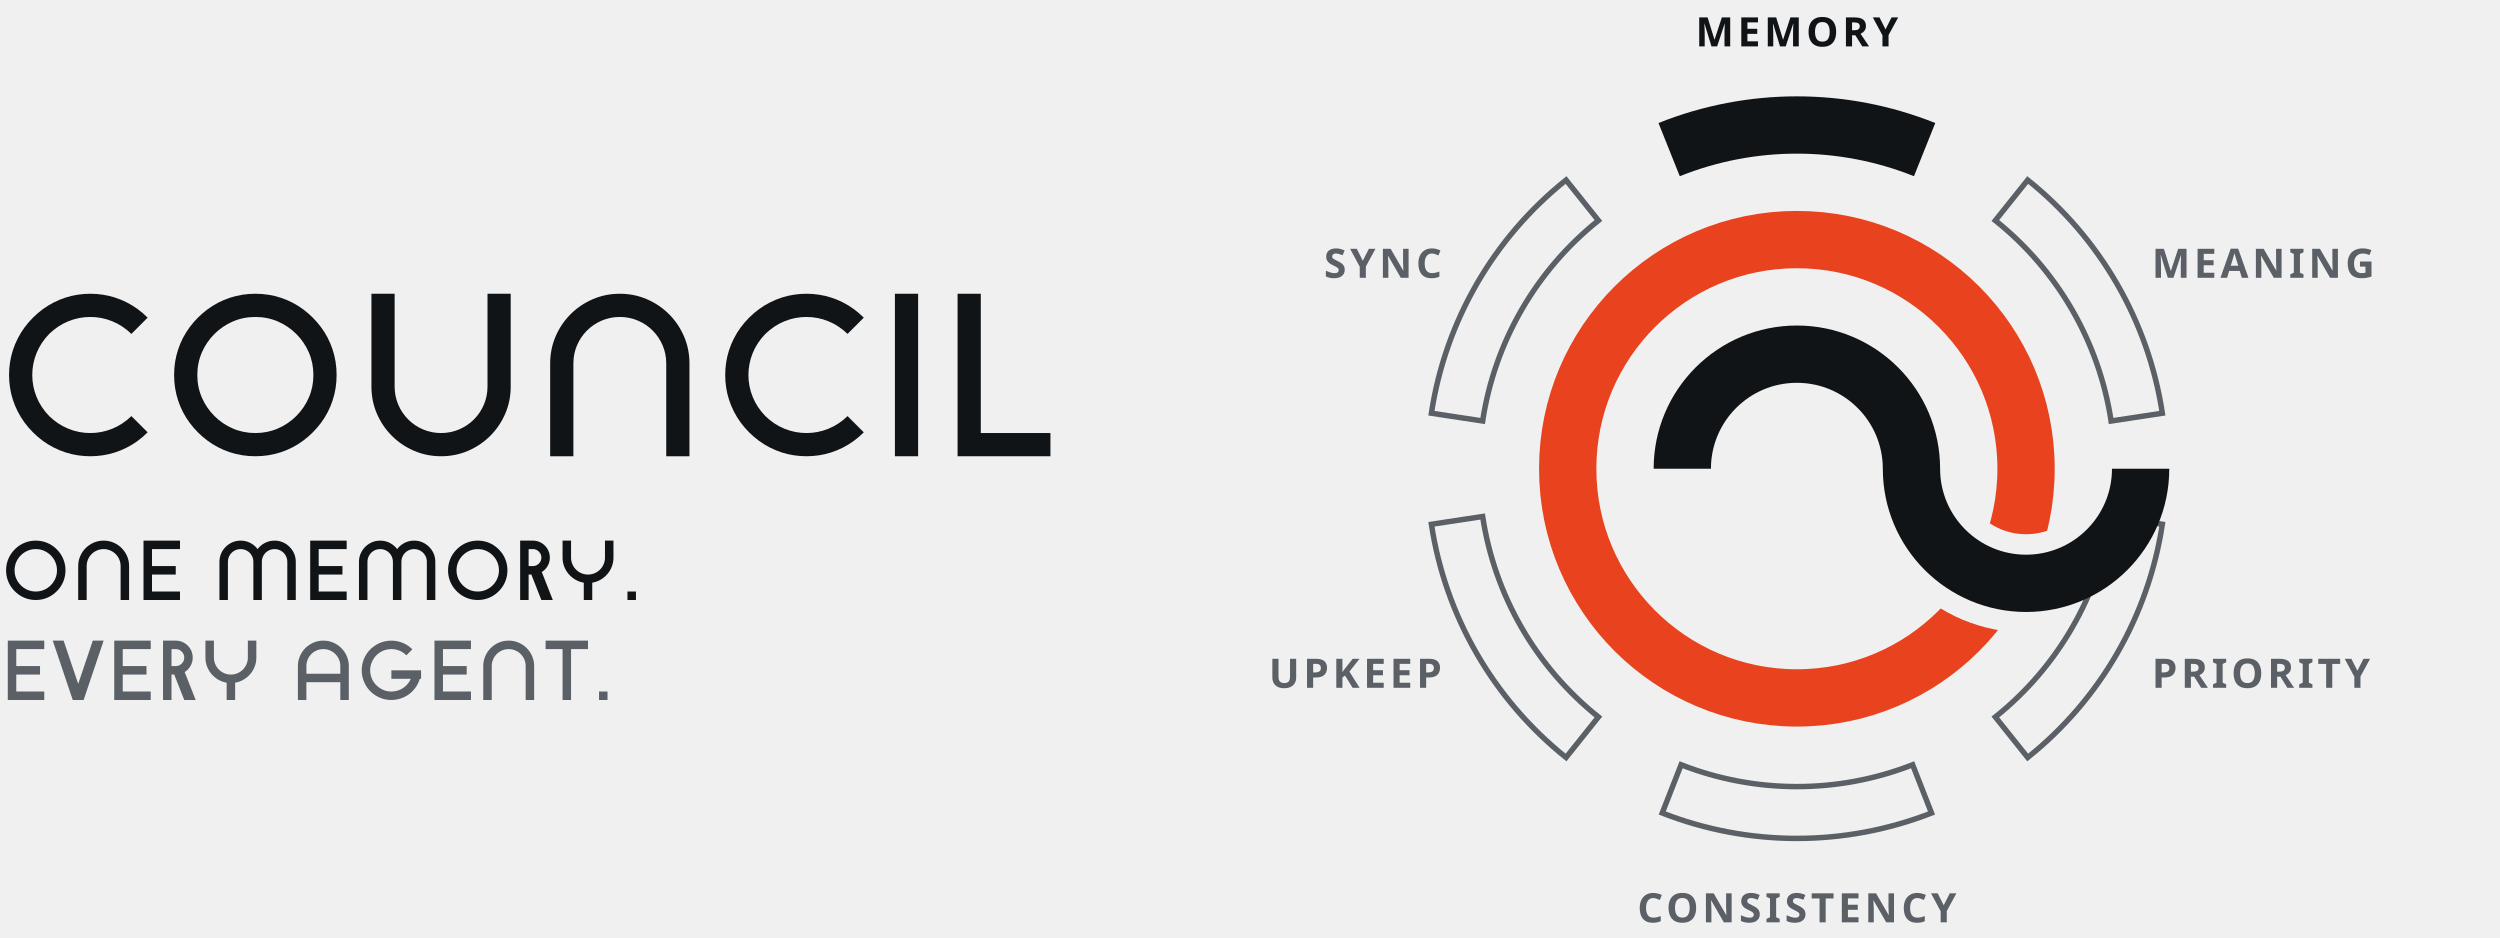
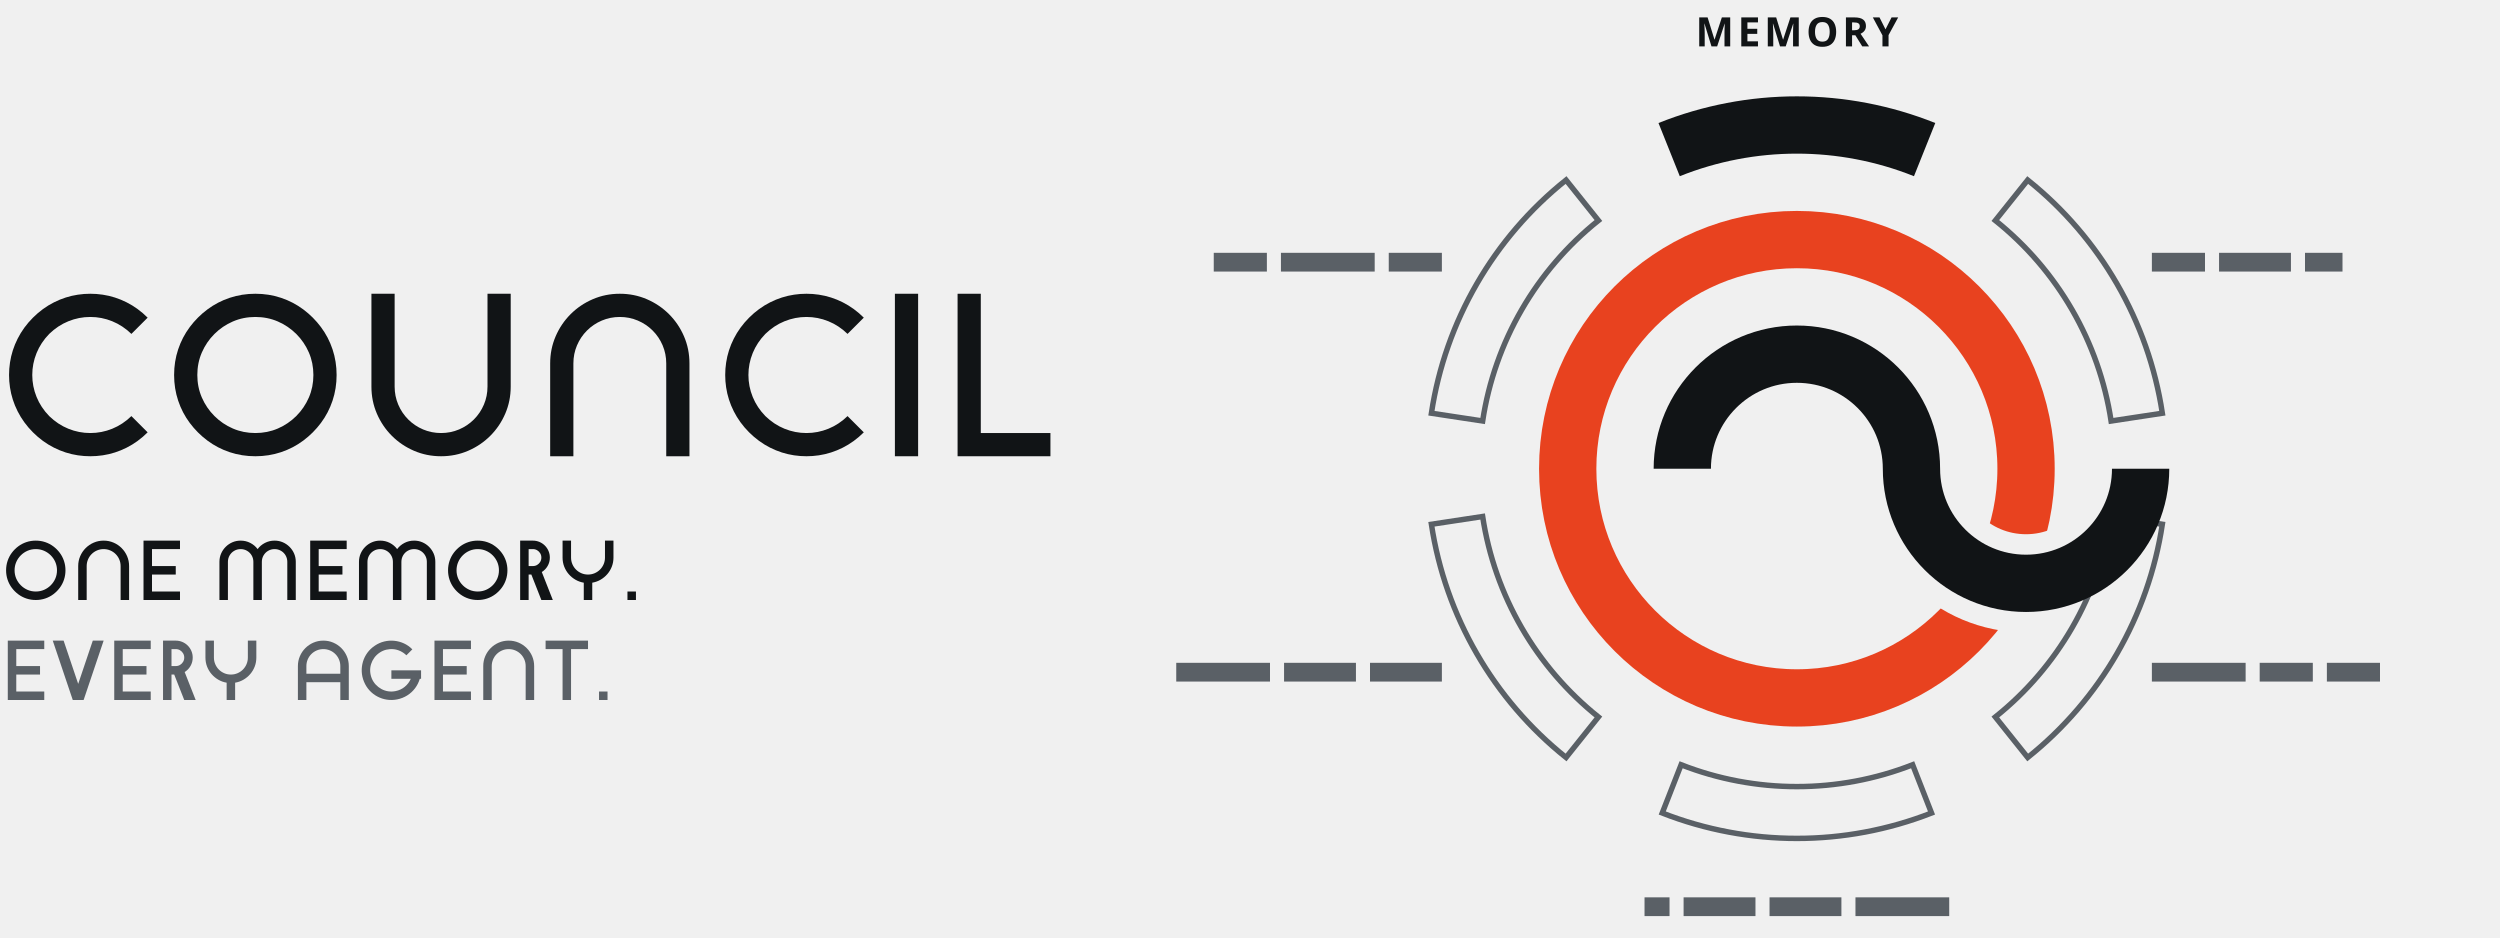
- <svg xmlns="http://www.w3.org/2000/svg" viewBox="0 0 1600 600" role="img" aria-label="COUNCIL: one memory, every agent. Six basic features on the ring: memory, meaning, priority, consistency, upkeep, sync. The first, memory, is complete today.">
+ <svg xmlns="http://www.w3.org/2000/svg" viewBox="0 0 1600 600" role="img" aria-label="COUNCIL: one memory, every agent. Six basic features on the ring. The first, memory, is complete. The other five are on the way; their names will be written when they are added.">
+   <style>.yer-b,.yer-c{opacity:0}@keyframes yer-a{0.00%{opacity:1}45.45%{opacity:0}95.45%{opacity:1}96.97%{opacity:0}98.48%{opacity:1}100.00%{opacity:0}}.yer-a{animation:yer-a 5.94s step-end infinite}@keyframes yer-b{0.00%{opacity:0}46.97%{opacity:1}48.48%{opacity:0}50.00%{opacity:1}95.45%{opacity:0}100.00%{opacity:0}}.yer-b{animation:yer-b 5.94s step-end infinite}@keyframes yer-c{0.00%{opacity:0}45.45%{opacity:1}46.97%{opacity:0}48.48%{opacity:1}50.00%{opacity:0}96.97%{opacity:1}98.48%{opacity:0}100.00%{opacity:0}}.yer-c{animation:yer-c 5.94s step-end infinite}@media (prefers-reduced-motion:reduce){.yer-a,.yer-b,.yer-c{animation:none!important}}</style>
  <g fill="#111416" transform="translate(0.0 292.0) scale(0.14857 -0.14857)">
    <path transform="translate(0 0)" d="M636 103Q595 62 545.5 37.0Q496 12 442.5 4.0Q389 -4 335.5 4.0Q282 12 232.5 37.0Q183 62 142 103Q101 144 76.0 193.5Q51 243 43.0 296.5Q35 350 43.0 403.5Q51 457 76.0 506.5Q101 556 142 597Q183 638 232.5 663.0Q282 688 335.5 696.0Q389 704 442.5 696.0Q496 688 545.5 663.0Q595 638 636 597L566 527Q529 563 483.5 581.5Q438 600 389.0 600.0Q340 600 294.5 581.5Q249 563 212 527Q176 490 157.5 444.5Q139 399 139.0 350.0Q139 301 157.5 255.5Q176 210 212 173Q249 137 294.5 118.5Q340 100 389.0 100.0Q438 100 483.5 118.5Q529 137 566 173Z" />
    <path transform="translate(715 0)" d="M735 350Q735 292 717.5 239.5Q700 187 667.5 143.5Q635 100 591.5 67.5Q548 35 495.5 17.5Q443 0 385 0Q327 0 274.5 17.5Q222 35 178.5 67.5Q135 100 102.5 143.5Q70 187 52.5 239.5Q35 292 35 350Q35 408 52.5 460.5Q70 513 102.5 556.5Q135 600 178.5 632.5Q222 665 274.5 682.5Q327 700 385 700Q443 700 495.5 682.5Q548 665 591.5 632.5Q635 600 667.5 556.5Q700 513 717.5 460.5Q735 408 735 350ZM635 350Q635 402 615.5 447.0Q596 492 561.5 526.5Q527 561 482.0 580.5Q437 600 385 600Q333 600 288.0 580.5Q243 561 208.5 526.5Q174 492 154.5 447.0Q135 402 135 350Q135 298 154.5 253.0Q174 208 208.5 173.5Q243 139 288.0 119.5Q333 100 385 100Q437 100 482.0 119.5Q527 139 561.5 173.5Q596 208 615.5 253.0Q635 298 635 350Z" />
    <path transform="translate(1545 0)" d="M55 300V700H155V300Q155 259 170.5 222.5Q186 186 213.5 158.5Q241 131 277.5 115.5Q314 100 355 100Q396 100 432.5 115.5Q469 131 496.5 158.5Q524 186 539.5 222.5Q555 259 555 300V700H655V300Q655 238 631.5 183.5Q608 129 567.0 88.0Q526 47 471.5 23.5Q417 0 355 0Q293 0 238.5 23.5Q184 47 143.0 88.0Q102 129 78.5 183.5Q55 238 55 300Z" />
    <path transform="translate(2315 0)" d="M55 0V400Q55 462 78.5 516.5Q102 571 143.0 612.0Q184 653 238.5 676.5Q293 700 355 700Q417 700 471.5 676.5Q526 653 567.0 612.0Q608 571 631.5 516.5Q655 462 655 400V0H555V400Q555 441 539.5 477.5Q524 514 496.5 541.5Q469 569 432.5 584.5Q396 600 355 600Q314 600 277.5 584.5Q241 569 213.5 541.5Q186 514 170.5 477.5Q155 441 155 400V0Z" />
    <path transform="translate(3085 0)" d="M636 103Q595 62 545.5 37.0Q496 12 442.5 4.0Q389 -4 335.5 4.0Q282 12 232.5 37.0Q183 62 142 103Q101 144 76.0 193.5Q51 243 43.0 296.5Q35 350 43.0 403.5Q51 457 76.0 506.5Q101 556 142 597Q183 638 232.5 663.0Q282 688 335.5 696.0Q389 704 442.5 696.0Q496 688 545.5 663.0Q595 638 636 597L566 527Q529 563 483.5 581.5Q438 600 389.0 600.0Q340 600 294.5 581.5Q249 563 212 527Q176 490 157.5 444.5Q139 399 139.0 350.0Q139 301 157.5 255.5Q176 210 212 173Q249 137 294.5 118.5Q340 100 389.0 100.0Q438 100 483.5 118.5Q529 137 566 173Z" />
    <path transform="translate(3800 0)" d="M55 0V700H155V0Z" />
    <path transform="translate(4070 0)" d="M55 0V700H155V100H455V0Z" />
  </g>
  <g fill="#111416" transform="translate(2.0 384.0) scale(0.05429 -0.05429)">
    <path transform="translate(0 0)" d="M735 350Q735 292 717.5 239.5Q700 187 667.5 143.5Q635 100 591.5 67.5Q548 35 495.5 17.5Q443 0 385 0Q327 0 274.5 17.5Q222 35 178.5 67.5Q135 100 102.5 143.5Q70 187 52.5 239.5Q35 292 35 350Q35 408 52.5 460.5Q70 513 102.5 556.5Q135 600 178.5 632.5Q222 665 274.5 682.5Q327 700 385 700Q443 700 495.5 682.5Q548 665 591.5 632.5Q635 600 667.5 556.5Q700 513 717.5 460.5Q735 408 735 350ZM635 350Q635 402 615.5 447.0Q596 492 561.5 526.5Q527 561 482.0 580.5Q437 600 385 600Q333 600 288.0 580.5Q243 561 208.5 526.5Q174 492 154.5 447.0Q135 402 135 350Q135 298 154.5 253.0Q174 208 208.5 173.5Q243 139 288.0 119.5Q333 100 385 100Q437 100 482.0 119.5Q527 139 561.5 173.5Q596 208 615.5 253.0Q635 298 635 350Z" />
    <path transform="translate(830 0)" d="M55 0V400Q55 462 78.5 516.5Q102 571 143.0 612.0Q184 653 238.5 676.5Q293 700 355 700Q417 700 471.5 676.5Q526 653 567.0 612.0Q608 571 631.5 516.5Q655 462 655 400V0H555V400Q555 441 539.5 477.5Q524 514 496.5 541.5Q469 569 432.5 584.5Q396 600 355 600Q314 600 277.5 584.5Q241 569 213.5 541.5Q186 514 170.5 477.5Q155 441 155 400V0Z" />
    <path transform="translate(1600 0)" d="M55 0V700H485V600H155V400H435V300H155V100H485V0Z" />
    <path transform="translate(2495 0)" d="M55 0V450Q55 502 74.5 547.0Q94 592 128.5 626.5Q163 661 208.0 680.5Q253 700 305 700Q366 700 418.5 673.0Q471 646 505 600Q539 646 591.5 673.0Q644 700 705 700Q757 700 802.0 680.5Q847 661 881.5 626.5Q916 592 935.5 547.0Q955 502 955 450V0H855V450Q855 491 835.0 525.5Q815 560 780.5 580.0Q746 600 705 600Q664 600 629.5 580.0Q595 560 575.0 525.5Q555 491 555 450V0H455V450Q455 491 435.0 525.5Q415 560 380.5 580.0Q346 600 305 600Q264 600 229.5 580.0Q195 560 175.0 525.5Q155 491 155 450V0Z" />
    <path transform="translate(3565 0)" d="M55 0V700H485V600H155V400H435V300H155V100H485V0Z" />
    <path transform="translate(4140 0)" d="M55 0V450Q55 502 74.5 547.0Q94 592 128.5 626.5Q163 661 208.0 680.5Q253 700 305 700Q366 700 418.5 673.0Q471 646 505 600Q539 646 591.5 673.0Q644 700 705 700Q757 700 802.0 680.5Q847 661 881.5 626.5Q916 592 935.5 547.0Q955 502 955 450V0H855V450Q855 491 835.0 525.5Q815 560 780.5 580.0Q746 600 705 600Q664 600 629.5 580.0Q595 560 575.0 525.5Q555 491 555 450V0H455V450Q455 491 435.0 525.5Q415 560 380.5 580.0Q346 600 305 600Q264 600 229.5 580.0Q195 560 175.0 525.5Q155 491 155 450V0Z" />
    <path transform="translate(5210 0)" d="M735 350Q735 292 717.5 239.5Q700 187 667.5 143.5Q635 100 591.5 67.5Q548 35 495.5 17.5Q443 0 385 0Q327 0 274.5 17.5Q222 35 178.5 67.5Q135 100 102.5 143.5Q70 187 52.5 239.5Q35 292 35 350Q35 408 52.5 460.5Q70 513 102.5 556.5Q135 600 178.5 632.5Q222 665 274.5 682.5Q327 700 385 700Q443 700 495.5 682.5Q548 665 591.5 632.5Q635 600 667.5 556.5Q700 513 717.5 460.5Q735 408 735 350ZM635 350Q635 402 615.5 447.0Q596 492 561.5 526.5Q527 561 482.0 580.5Q437 600 385 600Q333 600 288.0 580.5Q243 561 208.5 526.5Q174 492 154.5 447.0Q135 402 135 350Q135 298 154.5 253.0Q174 208 208.5 173.5Q243 139 288.0 119.5Q333 100 385 100Q437 100 482.0 119.5Q527 139 561.5 173.5Q596 208 615.5 253.0Q635 298 635 350Z" />
    <path transform="translate(6040 0)" d="M55 0V700H205Q246 700 282.5 684.5Q319 669 346.5 641.5Q374 614 389.5 577.5Q405 541 405 500Q405 446 379.0 401.0Q353 356 310 330L440 0H305L187 300H155V0ZM155 400H205Q233 400 255.5 413.5Q278 427 291.5 449.5Q305 472 305 500Q305 528 291.5 550.5Q278 573 255.5 586.5Q233 600 205 600H155Z" />
    <path transform="translate(6540 0)" d="M55 500V700H155V500Q155 459 170.5 422.5Q186 386 213.5 358.5Q241 331 277.5 315.5Q314 300 355 300Q396 300 432.5 315.5Q469 331 496.5 358.5Q524 386 539.5 422.5Q555 459 555 500V700H655V500Q655 444 636.0 394.5Q617 345 583.0 305.5Q549 266 503.5 239.5Q458 213 405 204V0H305V204Q252 213 206.5 239.5Q161 266 127.0 305.5Q93 345 74.0 394.5Q55 444 55 500Z" />
    <path transform="translate(7310 0)" d="M50 0V100H150V0Z" />
  </g>
  <g fill="#5A6066" transform="translate(2.0 448.0) scale(0.05429 -0.05429)">
    <path transform="translate(0 0)" d="M55 0V700H485V600H155V400H435V300H155V100H485V0Z" />
    <path transform="translate(575 0)" d="M10 700H138L310 190L482 700H610L374 0H246Z" />
    <path transform="translate(1255 0)" d="M55 0V700H485V600H155V400H435V300H155V100H485V0Z" />
    <path transform="translate(1830 0)" d="M55 0V700H205Q246 700 282.5 684.5Q319 669 346.5 641.5Q374 614 389.5 577.5Q405 541 405 500Q405 446 379.0 401.0Q353 356 310 330L440 0H305L187 300H155V0ZM155 400H205Q233 400 255.5 413.5Q278 427 291.5 449.5Q305 472 305 500Q305 528 291.5 550.5Q278 573 255.5 586.5Q233 600 205 600H155Z" />
    <path transform="translate(2330 0)" d="M55 500V700H155V500Q155 459 170.5 422.5Q186 386 213.5 358.5Q241 331 277.5 315.5Q314 300 355 300Q396 300 432.5 315.5Q469 331 496.5 358.5Q524 386 539.5 422.5Q555 459 555 500V700H655V500Q655 444 636.0 394.5Q617 345 583.0 305.5Q549 266 503.5 239.5Q458 213 405 204V0H305V204Q252 213 206.5 239.5Q161 266 127.0 305.5Q93 345 74.0 394.5Q55 444 55 500Z" />
    <path transform="translate(3420 0)" d="M55 0V400Q55 462 78.5 516.5Q102 571 143.0 612.0Q184 653 238.5 676.5Q293 700 355 700Q417 700 471.5 676.5Q526 653 567.0 612.0Q608 571 631.5 516.5Q655 462 655 400V0H555V210H155V0ZM155 310H555V400Q555 441 539.5 477.5Q524 514 496.5 541.5Q469 569 432.5 584.5Q396 600 355 600Q314 600 277.5 584.5Q241 569 213.5 541.5Q186 514 170.5 477.5Q155 441 155 400Z" />
    <path transform="translate(4190 0)" d="M387 250V350H737V250H722Q704 189 666.0 138.5Q628 88 574.0 54.0Q520 20 455 7Q394 -5 334.5 4.0Q275 13 222.0 41.0Q169 69 128.5 113.5Q88 158 64 216Q40 274 37.5 334.5Q35 395 52.0 452.0Q69 509 104.5 557.5Q140 606 193 641Q245 676 303.5 690.0Q362 704 421.5 698.0Q481 692 535.5 667.0Q590 642 634 597L564 527Q532 558 493.0 576.5Q454 595 411.5 599.0Q369 603 327.0 593.0Q285 583 248 558Q211 533 185.5 498.0Q160 463 147.5 422.5Q135 382 137.0 339.0Q139 296 156 254Q173 213 202.5 181.5Q232 150 269.5 129.5Q307 109 349.5 102.5Q392 96 436 105Q498 117 545.0 156.0Q592 195 616 250Z" />
    <path transform="translate(5030 0)" d="M55 0V700H485V600H155V400H435V300H155V100H485V0Z" />
    <path transform="translate(5605 0)" d="M55 0V400Q55 462 78.5 516.5Q102 571 143.0 612.0Q184 653 238.5 676.5Q293 700 355 700Q417 700 471.5 676.5Q526 653 567.0 612.0Q608 571 631.5 516.5Q655 462 655 400V0H555V400Q555 441 539.5 477.5Q524 514 496.5 541.5Q469 569 432.5 584.5Q396 600 355 600Q314 600 277.5 584.5Q241 569 213.5 541.5Q186 514 170.5 477.5Q155 441 155 400V0Z" />
    <path transform="translate(6375 0)" d="M20 600V700H520V600H320V0H220V600Z" />
    <path transform="translate(6975 0)" d="M50 0V100H150V0Z" />
  </g>
  <path d="M1061.43 78.73A238.33 238.33 0 0 1 1238.57 78.73L1224.94 112.77A201.67 201.67 0 0 0 1075.06 112.77Z" fill="#111416" />
  <text x="1150.0" y="29.7" font-family="-apple-system,BlinkMacSystemFont,'Segoe UI','Noto Sans',Helvetica,Arial,sans-serif" font-size="26" font-weight="700" letter-spacing="2.4" text-anchor="middle" fill="#111416">MEMORY</text>
  <path d="M1297.73 115.21A236.58 236.58 0 0 1 1383.90 264.46L1351.11 269.44A203.42 203.42 0 0 0 1277.02 141.12Z" fill="none" stroke="#5A6066" stroke-width="3.5" />
-   <text x="1377.2" y="177.8" font-family="-apple-system,BlinkMacSystemFont,'Segoe UI','Noto Sans',Helvetica,Arial,sans-serif" font-size="26" font-weight="600" letter-spacing="2.4" text-anchor="start" fill="#5A6066">MEANING</text>
+   <g class="yer-a" style="animation-delay:-1.37s" fill="#5A6066">
+     <rect x="1377.2" y="161.8" width="34" height="12" />
+     <rect x="1420.2" y="161.8" width="46" height="12" />
+     <rect x="1475.2" y="161.8" width="24" height="12" />
+   </g>
+   <g class="yer-b" style="animation-delay:-1.37s" fill="#5A6066">
+     <rect x="1377.2" y="161.8" width="16" height="12" />
+     <rect x="1402.2" y="161.8" width="16" height="12" />
+     <rect x="1427.2" y="161.8" width="24" height="12" />
+   </g>
+   <g class="yer-c" style="animation-delay:-1.37s" fill="#5A6066">
+     <rect x="1377.2" y="161.8" width="60" height="12" />
+     <rect x="1446.2" y="161.8" width="24" height="12" />
+     <rect x="1479.2" y="161.8" width="46" height="12" />
+   </g>
  <path d="M1383.90 335.54A236.58 236.58 0 0 1 1297.73 484.79L1277.02 458.88A203.42 203.42 0 0 0 1351.11 330.56Z" fill="none" stroke="#5A6066" stroke-width="3.5" />
-   <text x="1377.2" y="440.2" font-family="-apple-system,BlinkMacSystemFont,'Segoe UI','Noto Sans',Helvetica,Arial,sans-serif" font-size="26" font-weight="600" letter-spacing="2.4" text-anchor="start" fill="#5A6066">PRIORITY</text>
+   <g class="yer-a" style="animation-delay:-2.74s" fill="#5A6066">
+     <rect x="1377.2" y="424.2" width="60" height="12" />
+     <rect x="1446.2" y="424.2" width="34" height="12" />
+     <rect x="1489.2" y="424.2" width="34" height="12" />
+   </g>
+   <g class="yer-b" style="animation-delay:-2.74s" fill="#5A6066">
+     <rect x="1377.2" y="424.2" width="24" height="12" />
+     <rect x="1410.2" y="424.2" width="16" height="12" />
+     <rect x="1435.2" y="424.2" width="34" height="12" />
+   </g>
+   <g class="yer-c" style="animation-delay:-2.74s" fill="#5A6066">
+     <rect x="1377.2" y="424.2" width="46" height="12" />
+     <rect x="1432.2" y="424.2" width="60" height="12" />
+     <rect x="1501.2" y="424.2" width="16" height="12" />
+     <rect x="1526.2" y="424.2" width="34" height="12" />
+   </g>
  <path d="M1236.17 520.33A236.58 236.58 0 0 1 1063.83 520.33L1075.91 489.45A203.42 203.42 0 0 0 1224.09 489.45Z" fill="none" stroke="#5A6066" stroke-width="3.5" />
-   <text x="1150.0" y="590.3" font-family="-apple-system,BlinkMacSystemFont,'Segoe UI','Noto Sans',Helvetica,Arial,sans-serif" font-size="26" font-weight="600" letter-spacing="2.4" text-anchor="middle" fill="#5A6066">CONSISTENCY</text>
+   <g class="yer-a" style="animation-delay:-4.11s" fill="#5A6066">
+     <rect x="1052.5" y="574.3" width="16" height="12" />
+     <rect x="1077.5" y="574.3" width="46" height="12" />
+     <rect x="1132.5" y="574.3" width="46" height="12" />
+     <rect x="1187.5" y="574.3" width="60" height="12" />
+   </g>
+   <g class="yer-b" style="animation-delay:-4.11s" fill="#5A6066">
+     <rect x="1083.0" y="574.3" width="24" height="12" />
+     <rect x="1116.0" y="574.3" width="46" height="12" />
+     <rect x="1171.0" y="574.3" width="46" height="12" />
+   </g>
+   <g class="yer-c" style="animation-delay:-4.11s" fill="#5A6066">
+     <rect x="1091.0" y="574.3" width="24" height="12" />
+     <rect x="1124.0" y="574.3" width="16" height="12" />
+     <rect x="1149.0" y="574.3" width="60" height="12" />
+   </g>
  <path d="M1002.27 484.79A236.58 236.58 0 0 1 916.10 335.54L948.89 330.56A203.42 203.42 0 0 0 1022.98 458.88Z" fill="none" stroke="#5A6066" stroke-width="3.5" />
-   <text x="922.8" y="440.2" font-family="-apple-system,BlinkMacSystemFont,'Segoe UI','Noto Sans',Helvetica,Arial,sans-serif" font-size="26" font-weight="600" letter-spacing="2.4" text-anchor="end" fill="#5A6066">UPKEEP</text>
+   <g class="yer-a" style="animation-delay:-5.48s" fill="#5A6066">
+     <rect x="752.8" y="424.2" width="60" height="12" />
+     <rect x="821.8" y="424.2" width="46" height="12" />
+     <rect x="876.8" y="424.2" width="46" height="12" />
+   </g>
+   <g class="yer-b" style="animation-delay:-5.48s" fill="#5A6066">
+     <rect x="727.8" y="424.2" width="60" height="12" />
+     <rect x="796.8" y="424.2" width="24" height="12" />
+     <rect x="829.8" y="424.2" width="24" height="12" />
+     <rect x="862.8" y="424.2" width="60" height="12" />
+   </g>
+   <g class="yer-c" style="animation-delay:-5.48s" fill="#5A6066">
+     <rect x="804.8" y="424.2" width="60" height="12" />
+     <rect x="873.8" y="424.2" width="24" height="12" />
+     <rect x="906.8" y="424.2" width="16" height="12" />
+   </g>
  <path d="M916.10 264.46A236.58 236.58 0 0 1 1002.27 115.21L1022.98 141.12A203.42 203.42 0 0 0 948.89 269.44Z" fill="none" stroke="#5A6066" stroke-width="3.5" />
-   <text x="922.8" y="177.8" font-family="-apple-system,BlinkMacSystemFont,'Segoe UI','Noto Sans',Helvetica,Arial,sans-serif" font-size="26" font-weight="600" letter-spacing="2.4" text-anchor="end" fill="#5A6066">SYNC</text>
+   <g class="yer-a" style="animation-delay:-6.85s" fill="#5A6066">
+     <rect x="776.8" y="161.8" width="34" height="12" />
+     <rect x="819.8" y="161.8" width="60" height="12" />
+     <rect x="888.8" y="161.8" width="34" height="12" />
+   </g>
+   <g class="yer-b" style="animation-delay:-6.85s" fill="#5A6066">
+     <rect x="808.8" y="161.8" width="46" height="12" />
+     <rect x="863.8" y="161.8" width="16" height="12" />
+     <rect x="888.8" y="161.8" width="34" height="12" />
+   </g>
+   <g class="yer-c" style="animation-delay:-6.85s" fill="#5A6066">
+     <rect x="764.8" y="161.8" width="34" height="12" />
+     <rect x="807.8" y="161.8" width="46" height="12" />
+     <rect x="862.8" y="161.8" width="60" height="12" />
+   </g>
  <defs>
    <mask id="kesik" maskUnits="userSpaceOnUse" x="890" y="40" width="520" height="520">
      <rect x="890" y="40" width="520" height="520" fill="#fff" />
      <path transform="translate(1150 300) scale(1.30952)" d="M-56 0A56 56 0 0 1 56 0A56 56 0 0 0 168 0" fill="none" stroke="#000" stroke-width="48" />
    </mask>
  </defs>
  <circle cx="1150" cy="300" r="146.67" fill="none" stroke="#E8421F" stroke-width="36.67" mask="url(#kesik)" />
  <path transform="translate(1150 300) scale(1.30952)" d="M-56 0A56 56 0 0 1 56 0A56 56 0 0 0 168 0" fill="none" stroke="#111416" stroke-width="28" />
</svg>
